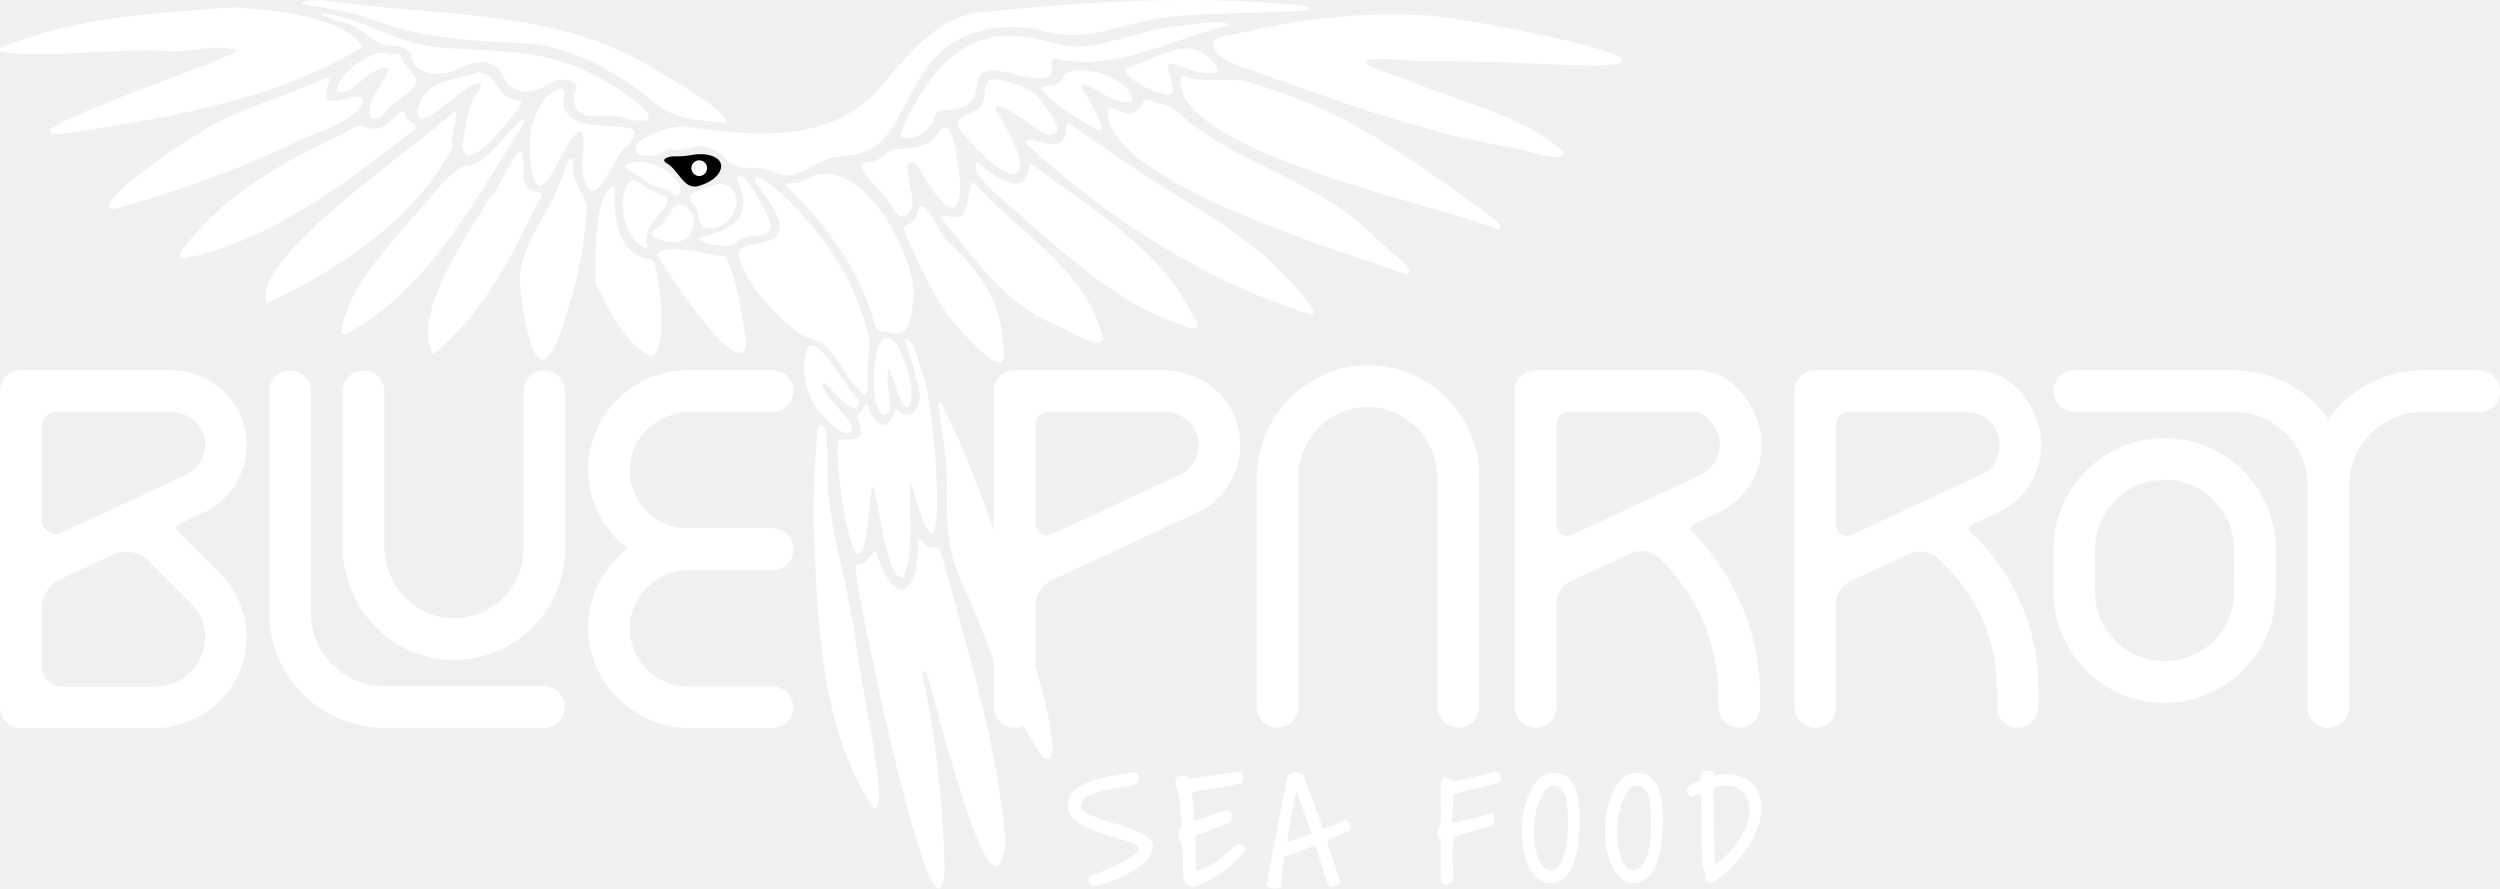
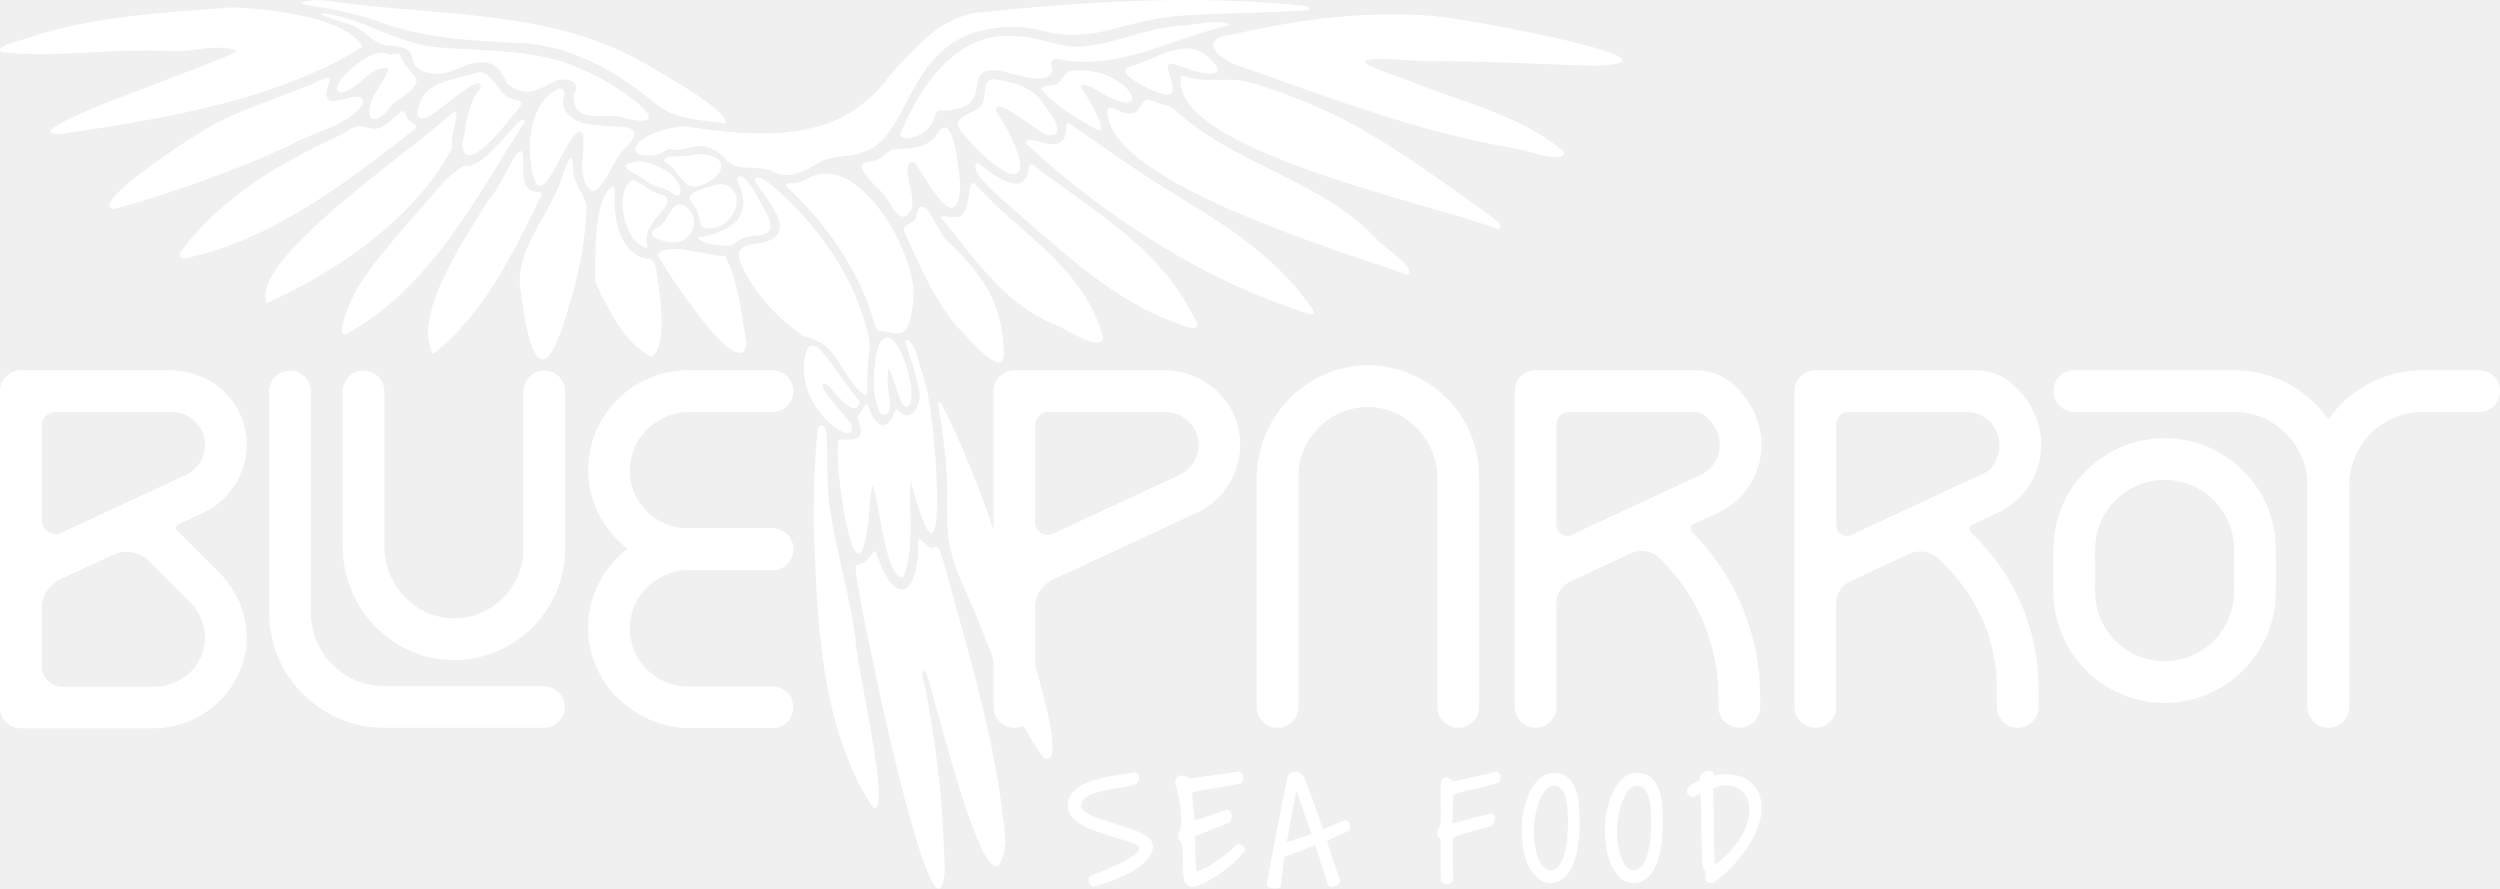
<svg xmlns="http://www.w3.org/2000/svg" viewBox="0 0 658.12 233.93">
  <defs>
    <style>
      .cls-1 {
        fill: #fff;
        stroke-width: 0px;
      }
    </style>
  </defs>
  <g>
    <path class="cls-1" d="M246.04,144.07c-1.96,1.03-3.61-3.02-4.32-1.93.26,14.8-6.16,18.48-11.05,3.34-.12-.36-.59-.44-.8-.12-1.03,1.53-2.1,3.08-4.12,3.34-.46.06-.61.34-.57.74,1.41,11.23,4.22,22.25,6.46,33.34.7,3.49,14.91,68.33,17.05,46.79-.29-15.84-1.86-31.68-4.9-47.24.08-1.1-2.24-6.68-.02-5.47,1.81,4.27,17.71,71.92,20.94,44.75-2.09-25.37-9.8-49.87-16.5-74.31-.57-1.07-.44-3.7-2.17-3.22Z" />
    <path class="cls-1" d="M376.74,4.16c-17.5-1.25-34.97.85-51.94,4.89-9.88.96-4.32,6.35,1.26,8.26,23.63,8.29,47.06,17.4,71.89,21.59,2.37.09,14.54,4.82,13.73,1.01-11.78-10.06-27.92-13.08-41.86-19.18-20.41-6.4-6.18-5.48,4.71-4.59,15.09-.24,30.11.8,45.2,1.16,28.31-.76-32.84-12.41-42.98-13.13Z" />
    <path class="cls-1" d="M227.74,104.08c.65-.27.62-1.23.6-1.87-.03-4.15.14-7.18.47-9.38.22-1.47.17-2.96-.17-4.4-1.24-5.14-2.98-10.09-5.46-14.82-2.89-5.51-6.43-10.71-10.5-15.42-2.19-2.54-4.53-4.96-7.02-7.21-1.29-1.17-2.62-2.3-3.98-3.38-.24-.19-.64-.44-.97-.56-1.55-.55-2.73-.27-1.35,1.61,1.97,3.14,5.52,6.83,5.94,10.75-.17,7.79-14.43,1.58-9.97,10.55,3.37,7.52,9.39,13.76,16.02,18.5,3.06.88,5.89,1.78,7.73,4.58,2.88,3.5,5,8.64,8.66,11.07Z" />
    <path class="cls-1" d="M61.55,1.92c-16.77,1.3-34.6,2.1-51.05,7.02-1.71,1.03-12.69,3.02-10.11,4.8,14.47,1.58,29.16-1.1,43.7-.32,5.93.6,12.8-2.13,18.26-.08C61.4,15.49.11,35.39,15.91,35.31c26.88-4.04,56.51-8.68,79.54-22.99-4.89-8.18-24.74-9.82-33.89-10.4Z" />
  </g>
  <g>
    <path class="cls-1" d="M303.98,47.88c-7.66-4.98-14.97-10.21-22.44-15.32-.75-.49-.85.46-.84.98-.1,9.27-10.85.43-10.53,4.34,21.15,19.45,47.06,36.28,74.67,44.84,1.89.08.63-1.42.1-2.15-10.28-14.77-26.02-23.42-40.96-32.69Z" />
    <path class="cls-1" d="M393.97,58.06c-10.68-7.8-21.45-15.59-32.77-22.46-10.06-6.04-20.86-10.58-32.1-13.89-5.94-1.73-12.15.57-18.09-1.93-4.52,19.53,67.46,34.12,83.34,40.58,1.43-.12.19-1.79-.38-2.29Z" />
    <path class="cls-1" d="M361.95,62.44c-14.67-15.16-36.54-18.96-51.93-32.87-1.29-1.89-3.88-1.82-5.82-2.66-4.97-2.67-2.7,4.09-7.83,2.85-1.35.14-4.61-2.8-4.87-.57.14,18.96,62.21,37.1,78.97,43.14,2.94-1.66-7.19-7.84-8.52-9.9Z" />
    <path class="cls-1" d="M271.99,43.43c-.62-.52-1.08-.04-1.15.63-1.01,8.85-9.75,1.64-13.54-1.27-3.35,2.41,9.77,12.21,12.12,14.64,13.4,11.68,26.93,24.03,44.42,29,2.7-.01.84-2.26.16-3.42-8.91-18.11-26.67-27.7-42.01-39.58Z" />
    <path class="cls-1" d="M95.48,27.31c1.03-6-13.34,5.42-8.64-6.15-.1-2.07-4.95,1.51-6.54,1.67-9.72,4.03-19.99,6.86-28.77,12.8-2.5,1.39-28.91,18.7-21.45,19.43,15.92-4.54,31.78-10.06,46.81-17.08,5.95-3.5,14.75-4.73,18.59-10.67Z" />
    <path class="cls-1" d="M106.95,30.55c-.64-1.66-.78-1.69-2.13-.56-8.63,8.61-6.8-.45-14.44,5.2-15.96,7.35-31.4,16.05-42.21,30.32-1.06,1.01-1.42,2.55.51,2.53,23.21-4.94,42.38-19.91,60.65-34.16.92-1.45-2.24-1.78-2.38-3.32Z" />
    <path class="cls-1" d="M119.24,38.52c-1.34-1.84,3.02-11.71-.44-8.56-9.24,8.91-53.5,38.46-48.53,49.83,18.96-8.61,39.55-22.76,48.97-41.27Z" />
    <path class="cls-1" d="M256.88,48.6c-1.98-2.43-1.71,5.28-2.72,6.42-.93,3.68-4.63,1.33-6.66,2.06,8.62,10.32,16.55,22.65,29.55,28.07,2.69.83,12.37,7.65,13.39,3.94-4.6-18.27-21.76-27.39-33.56-40.48Z" />
    <path class="cls-1" d="M122.17,43.61c-5.57,3.13-9.31,9.6-14.02,14.08-7.08,8.81-15.82,17.22-18.15,28.7-.26,1.61.64,2.14,1.83,1.2,21.82-12.4,33.38-35.32,46.35-55.58-.73-3.61-10.11,13.02-16.01,11.59Z" />
    <path class="cls-1" d="M137.73,44.74c.75-13.46-5.32,4.3-8.75,7.31-6.05,10-20.62,30.53-15.03,41.15,13.35-10.33,20.92-26.2,28.24-41.05,2.07-3.58-4.5,1.48-4.46-7.41Z" />
    <path class="cls-1" d="M150.9,43.82c-.39-6.55-2.98,3.5-3.89,5.3-3.35,8.4-9.9,15.34-10.25,24.78,1.65,14.89,5.26,34.18,12.85,7.21,2.84-8.69,4.49-17.85,4.84-26.96-.9-3.61-3.88-6.33-3.55-10.33Z" />
    <path class="cls-1" d="M250,63.97c-2.97-1.49-6.76-15.02-8.83-7.23-.11,2.24-3.4,2.12-3.23,3.95,3.88,8.73,7.72,17.65,13.82,25.09,2.58,2.47,13.66,16.14,12.45,5.9-.55-12.14-5.65-19.37-14.21-27.71Z" />
    <path class="cls-1" d="M169.87,68.04c-6.53-1.58-8.05-9.68-8.13-15.47,1-7.52-3.2-1-3.78,2.34-1.45,6.3-1.24,13.12-1.2,19.51,3.48,7.09,7.4,15.76,14.66,19.49,4.73-2.54,2.11-18.58,1.13-23.8-.33-1.4-1.22-2.08-2.68-2.08Z" />
    <path class="cls-1" d="M173.11,67.07c1.52,3.19,22.19,35.07,23.43,23.18-1.43-7.5-2.13-16.49-5.75-22.89-3.8.26-15.31-3.98-17.68-.29Z" />
  </g>
  <g>
    <path class="cls-1" d="M343.5,1.57c-28.72-3.1-57.97-1.12-86.63,1.8-9.9,1.6-16.37,9.66-22.75,16.64-12.87,17.86-33.74,16.22-53,13.37-3.17-.62-12.69,2.11-13.79,5.33-.31.92.35,1.88,1.31,2.03,2.22.33,4.51.45,6.42-.99.57-.41,1.32-.64,2.04-.41,3.16.73,6.3-1.93,9.41-.46,2.13.57,3.69,2.11,5.12,3.72,3.38,2.74,8.53.56,12.3,2.84,4.25,1.93,8.22-.72,11.88-2.71,3.48-2.03,7.57-1.17,11.24-2.6,14.35-4.32,10.42-33.65,40.76-33.01,2.4.05,4.77.49,7.09,1.08,8.69,2.23,15.13.27,22.87-1.79,4.37-1.16,8.85-1.97,13.36-2.29,10.81-.78,21.68-.66,32.52-1.36.4-.01.93.02.98-.47.02-.54-.71-.62-1.13-.72Z" />
    <path class="cls-1" d="M269.17,163.21c-5.15-17.47-12.85-40.47-21.37-57.03-.21-.42-.85-.22-.79.24.97,6.86,2.44,15.56,2.33,22.74-.17,11.2.02,16.13,4.79,26.27,6.57,14.57,11.08,30.83,20.37,43.8.59.82,1.92.69,2.25-.27,2-5.83-6.69-31.06-7.55-35.65l-.03-.12Z" />
    <path class="cls-1" d="M190.97,32.48c1.93-2.94-19.48-14.75-23.22-16.92C143.18,2.36,113.76,4.27,86.62.26c-1.9-.28-3.83-.32-5.73,0-3.11.52-.81,1.02,2.75,1.54,5.53.8,10.99,2.08,16.23,4,12.62,4.6,26.05,4.98,39.48,5.66,12.48,1.42,23.47,7.82,33.02,15.67,5.05,4.44,12.37,4.43,18.6,5.36Z" />
    <path class="cls-1" d="M218.47,133.9c-1.05-7.21-.37-13.21-.95-20.25-.36-2.14-2.19-2.14-2.37-.07-.73,8.34-1.07,16.68-.94,25.04.96,24.49,1.62,52.86,15.64,74.05,5.19,2.35-4.81-39.32-4.64-44.58-1.57-11.6-5-22.61-6.73-34.19Z" />
    <path class="cls-1" d="M157.68,32.91c-4.65.21-11.05-2.36-9.04-8.04.17-.99-.7-1.83-1.63-1.5-5.59,2.4-7.66,10.19-7.58,15.84,1.5,25.29,9.85-7.2,13.78-4.35,1.48,4.34-1.92,10.94,2.13,15.15,2.91,2.26,6.75-10,9.93-11.65,5.59-6.5-3.75-4.48-7.59-5.45Z" />
    <path class="cls-1" d="M252.64,51.04c.19-1.29.16-2.6,0-3.89-.58-4.67-1.66-16.66-5.28-12.84-3.18,5.49-7.76,4.41-12.77,5.13-1.72,1.22-3.23,3-5.49,3.1-1.13.07-2.67.41-2.16,1.89,1.48,3.27,4.96,5.22,6.82,8.33,1.48,2.19,3.35,6.81,6.06,2.52,1.83-2.9-3.72-14.11,1.12-12.39,2.9,4.14,10.19,18.47,11.72,8.16Z" />
    <path class="cls-1" d="M261.66,20.82c-3.66-.03-1.45,5.38-3.71,7.39-2.22,1.97-7.81,2.64-5.05,6.18,14.26,17.23,21.85,14.62,9.25-5.37-.21-4.13,11.41,6.24,13.85,6.57,5.8.19-.89-7.48-2.3-9.63-3-3.4-7.78-4.42-12.02-5.14Z" />
    <path class="cls-1" d="M135.6,26.18c-4.55-.36-5.3-7.4-9.68-7.13-5.84,2.07-14.08,1.86-15.68,9.11-.66,1.22-.46,3.47,1.39,2.96,2.57-.05,15.99-13.47,14.87-7.82-3.67,4.15-3.68,9.76-4.84,14.9,1,8.86,12.75-7.21,14.86-9.58,1.14-1.58.95-1.91-.92-2.43Z" />
    <path class="cls-1" d="M282.56,18.63c-2.97.15-2.57,3.22-5.14,3.76-1.76.37-4.39.07-2.8,1.74,3.84,4.04,8.71,6.97,13.55,9.68,4.71,2.64-1.42-7.53-3.09-10.1-1.53-2.37,1.91-.97,2.96-.32,17.71,10.83,9.47-6.37-5.48-4.76Z" />
    <path class="cls-1" d="M102.42,14.36c-4.47-3.07-17.63,9.39-12.57,10.02,4.45-.79,7.81-7.21,12.37-6.43-.71,3.6-4.68,6.9-4.95,11.01-.33,4.31,3.53,1.86,4.89-.13,1.9-2.95,7.3-4.37,7.57-7.92-1.32-2.05-3.33-3.59-4.19-5.98-.49-1.39-2.06-.49-3.12-.58Z" />
    <path class="cls-1" d="M318.58,15.53c-6.08-6.4-14.03.02-20.88,1.94-5.28,1.49,5.74,6.98,9.55,7.49.52.07,1.06-.18,1.27-.66.66-1.56-.58-4.09-.94-5.67-1.03-4.56,5.24.89,11.23.69,3.45-.15.83-2.76-.24-3.81Z" />
  </g>
  <g>
    <path class="cls-1" d="M191.35,48.79c-.86-.39-1.84-.42-2.74-.16-2.81.82-9.03,2.16-6.56,4.62,3.04,3.02,1.02,7.38,4.68,6.84,6.28.14,9.95-8.86,4.63-11.31Z" />
-     <path d="M183.84,48.98c6.61-1.8,8.5-7.41,1.9-8.33-.96-.13-2.53-.08-3.47.12-1.63.34-3.29.41-4.96.39-.9,0-3.55.57-1.96,1.72,2.31,1.21,3.47,4.03,5.47,5.54.86.65,1.98.84,3.02.56Z" />
+     <path class="cls-1" d="M183.84,48.98c6.61-1.8,8.5-7.41,1.9-8.33-.96-.13-2.53-.08-3.47.12-1.63.34-3.29.41-4.96.39-.9,0-3.55.57-1.96,1.72,2.31,1.21,3.47,4.03,5.47,5.54.86.65,1.98.84,3.02.56Z" />
  </g>
  <g>
    <path class="cls-1" d="M211.71,95.26c-1.45,13.61,14.8,23.53,12.29,16.32-1.23-2-6.98-7.72-7.44-9.94-.11-.52.54-.87.95-.54,2.13,1.68,7.78,10.04,8.8,4.5-5.45-5.61-13.32-22.45-14.61-10.35Z" />
    <path class="cls-1" d="M239.92,102.56c-.18-3.43-4.12-17.74-8.07-12.59-.52.68-1.01,2.07-1.21,3.52-.74,5.21-1.3,10.24.95,14.95.25.53.94.88,1.44.71,2.35-.8.61-5.37.61-9.27,0-8.25,2.48,5.31,4.23,6.84,1.91,1.66,2.16-2.2,2.06-4.16Z" />
    <path class="cls-1" d="M174.89,51.43c-3.27-.48-5.47-2.99-8.33-4.12-4.69,2.62-2.56,14.1,1.62,16.92.6.3,2.15,1.84,2.24.41-1.94-6.27,8.23-10.52,4.47-13.21Z" />
    <path class="cls-1" d="M180.62,54.42c-4.03-2.76-4.44,4.58-7.61,5.45-4.08,2.47,1.78,3.78,3.96,3.94,5.27.3,7.8-6.07,3.64-9.39Z" />
  </g>
  <g>
    <path class="cls-1" d="M230.3,85.64c.25.92,1.09,1.61,2.04,1.59,3.19-.09,7.28,4.25,8.17-9.5.37-11.54-14.95-39.04-28.61-30.35-2.4,1.28-4.46.54-4.88,1.08-.2.29-.02.65.45,1.08,2.87,2.62,5.54,5.44,8.01,8.44,4.21,5.12,7.9,10.71,10.78,16.69,1.7,3.53,3.02,7.21,4.04,10.97Z" />
    <path class="cls-1" d="M238.86,89.35c-.23.11-.52.43-.52.66,1.26,4.38,3.03,8.64,3.63,13.23.84,2.98-2.09,8.31-5.3,5.11-.86-.85-.88-.85-1.24.34-2.51,6.24-5.69,2.29-6.92-2.1-.81-.92-1.43,1.73-2.53,2.67-.27.23-.34.63-.2.96,3.55,8.37-5,4.04-5.19,6.07-.92,9.79,5.74,49.49,8.37,16.86.2-2.17.33-3.32.72-5.4,1.82,3.98,3.48,25.26,8.1,24.23,3.24-7.4,1.27-19.58,1.96-25.54,10.35,40.05,7.16-18.09,3.09-28.07-1.13-2.85-1.45-7.27-3.97-9.01Z" />
    <path class="cls-1" d="M310.17,6.83c-9.09.68-17.36,5.03-26.33,5.48-5.97-.1-10.81-2.78-16.89-2.79-15.33-1.23-24.65,13.18-29.9,25.53-.55,2.01,3.58,1.29,4.72.59,2.11-1.06,3.71-2.62,4.35-4.99.23-.72.55-1.53,1.43-1.55,14.7-.07,5.96-10.2,13.31-10.56,4.51-.27,10.79,3.4,14.93,1.69.87-.36,1.33-1.34,1.12-2.26-.25-1.13-.4-2.26,1.04-2.52,15.96,3.53,30.52-5.3,45.8-8.87-2.63-1.79-9.57.1-13.59.26Z" />
    <path class="cls-1" d="M154.39,18.83c-12.33-6.22-26.48-5.23-39.85-6.43-10.17-1.17-18.62-7.28-28.69-8.79-4.53-.58,3.37,1.96,4.97,2.48,4.75.72,7.05,5.96,12,5.92,2.41.13,5.54.61,5.74,3.57.88,4.45,7.75,4.43,11.03,2.88,6.27-2.83,11.05-3.73,13.85,3.51,4.95,3.92,7.95,1.82,12.77-.71,1.88-.73,6.55-.33,5.31,2.62-.36.78-.83,1.5-.45,2.28.39,7.12,9.76,2.82,14.08,5.15,15.93,3.36-6.3-11.24-10.75-12.47Z" />
    <path class="cls-1" d="M168.89,42.52c-.32-.05-.66-.04-.98,0-7.34,1.08-.26,2.93,2.18,5.09,1.81,1.83,4.79,1.45,6.69,3.17.31.19.66.46,1.02.63.57.27,1.24-.11,1.31-.74.45-4.41-6.19-7.55-10.22-8.16Z" />
  </g>
  <g>
    <path class="cls-1" d="M201,54.75c-.8-1.38-3.82-7.75-5.92-8.37-.7-.2-1.27.58-.96,1.24,4.61,9.52-1.58,13.29-10.41,14.97,1.1,1.79,7.34,2.59,9.28,1.75,1.71-1.02,1.98-1.82,5.1-2.21,5.28-.25,6.1-1.87,2.91-7.39Z" />
    <path class="cls-1" d="M186.14,44.27c0-1.14-.93-2.07-2.07-2.07s-2.07.93-2.07,2.07.93,2.07,2.07,2.07,2.07-.93,2.07-2.07Z" />
  </g>
  <path class="cls-1" d="M40.45,191.73H5.49C2.46,191.73,0,189.28,0,186.25v-83.3C0,99.92,2.46,97.46,5.49,97.46h39.32c8.89,0,16.97,5.72,19.39,14.27,2.7,9.54-2.1,19.26-10.62,23.22l-6.7,3.12c-.6.28-.74,1.07-.27,1.53l10.92,10.92c2.99,2.99,5.3,6.65,6.47,10.71,4.61,15.95-8.25,30.49-23.56,30.49ZM16.46,180.76h24.19c7.02,0,13.08-5.43,13.32-12.44.13-3.62-1.23-7.05-3.77-9.6l-10.98-10.98c-2.5-2.5-6.3-3.18-9.52-1.68l-13.77,6.4c-3.03,1.41-4.97,4.45-4.97,7.79v15.03c0,3.03,2.46,5.49,5.49,5.49ZM10.97,112.18v24.69c0,2.7,2.8,4.49,5.25,3.35l32.73-15.21c3.73-1.73,5.85-5.96,4.73-10.14-1.03-3.87-4.71-6.44-8.71-6.44H14.71c-2.07,0-3.74,1.68-3.74,3.74Z" />
  <path class="cls-1" d="M445.38,139.97c-.59-.59-.41-1.58.34-1.93l6.62-3.08c11.57-5.38,16.29-21.38,4.66-33.13-2.77-2.8-6.57-4.37-10.52-4.37h-42.24c-3.03,0-5.49,2.46-5.49,5.49v83.14c0,3.03,2.46,5.49,5.49,5.49h0c3.03,0,5.49-2.46,5.49-5.49v-27.3c0-2.45,1.42-4.68,3.65-5.72l15.87-7.38c2.6-1.21,5.67-.66,7.69,1.36l.68.68c9.46,9.46,14.77,22.29,14.77,35.66v2.7c0,3.03,2.46,5.49,5.49,5.49h0c3.03,0,5.49-2.46,5.49-5.49v-2.69c0-16.29-6.47-31.91-17.99-43.43h0ZM409.73,138.24v-26.52c0-1.82,1.47-3.29,3.29-3.29h33.19c.82,0,1.62.28,2.26.78,6.73,5.24,4.74,13.24-.76,15.79l-33.97,15.79c-1.87.87-4.01-.5-4.01-2.56Z" />
  <path class="cls-1" d="M518.77,140.08c-.59-.59-.41-1.58.34-1.93l6.86-3.19c11.57-5.38,16.29-21.37,4.66-33.13-2.77-2.8-6.57-4.37-10.52-4.37h-42.24c-3.03,0-5.49,2.46-5.49,5.49v83.14c0,3.03,2.46,5.49,5.49,5.49h0c3.03,0,5.49-2.46,5.49-5.49v-27.3c0-2.45,1.42-4.68,3.65-5.72l15.63-7.27c2.6-1.21,5.67-.66,7.69,1.36l2.17,2.17c8.43,8.43,13.17,19.86,13.17,31.79v4.97c0,3.03,2.46,5.49,5.49,5.49h0c3.03,0,5.49-2.46,5.49-5.49v-4.97c0-14.83-5.89-29.06-16.38-39.54l-1.5-1.5ZM483.36,111.73c0-1.82,1.47-3.29,3.29-3.29h31.03c6.74,0,11.71,7.71,6.57,14.77-.35.48-.85.85-1.39,1.1l-35.48,16.49c-1.87.87-4.01-.5-4.01-2.56v-26.52Z" />
  <path class="cls-1" d="M267.03,191.58h0c-3.03,0-5.49-2.46-5.49-5.49v-83.14c0-3.03,2.46-5.49,5.49-5.49h39.32c8.89,0,16.97,5.72,19.39,14.27,2.7,9.54-2.1,19.26-10.62,23.22l-37.98,17.65c-2.82,1.31-4.63,4.14-4.63,7.26v26.22c0,3.03-2.46,5.49-5.49,5.49ZM272.52,111.9v25.77c0,2.33,2.42,3.88,4.53,2.89l33.45-15.55c3.73-1.73,5.85-5.96,4.73-10.14-1.03-3.87-4.71-6.44-8.71-6.44h-30.54c-1.91,0-3.46,1.55-3.46,3.46Z" />
  <path class="cls-1" d="M143.16,191.6h-41.97c-16.74,0-30.32-13.57-30.32-30.32v-58.26c0-3.03,2.46-5.49,5.49-5.49h0c3.03,0,5.49,2.46,5.49,5.49v58.26c0,10.69,8.66,19.35,19.35,19.35h41.97c3.03,0,5.49,2.46,5.49,5.49h0c0,3.03-2.46,5.49-5.49,5.49Z" />
  <path class="cls-1" d="M118.59,173.73c-15.92-.47-28.38-13.95-28.38-29.88v-40.82c0-3.03,2.46-5.49,5.49-5.49h0c3.03,0,5.49,2.46,5.49,5.49v40.96c0,10.24,8.38,18.95,18.61,18.78,9.95-.17,17.99-8.31,17.99-18.3v-41.45c0-3.03,2.46-5.49,5.49-5.49h0c3.03,0,5.49,2.46,5.49,5.49v41.45c0,16.43-13.61,29.75-30.16,29.26Z" />
  <path class="cls-1" d="M612.95,191.55h0c-3.03,0-5.49-2.46-5.49-5.49v-58.26c0-16.74,13.57-30.32,30.32-30.32h14.85c3.03,0,5.49,2.46,5.49,5.49h0c0,3.03-2.46,5.49-5.49,5.49h-14.85c-10.68,0-19.35,8.66-19.35,19.35v58.26c0,3.03-2.46,5.49-5.49,5.49Z" />
  <path class="cls-1" d="M612.95,191.55h0c-3.03,0-5.49-2.46-5.49-5.49v-58.26c0-10.69-8.66-19.35-19.35-19.35h-42.07c-3.03,0-5.49-2.46-5.49-5.49h0c0-3.03,2.46-5.49,5.49-5.49h42.07c16.75,0,30.32,13.57,30.32,30.32v58.26c0,3.03-2.46,5.49-5.49,5.49Z" />
  <path class="cls-1" d="M599.1,153.13h-10.97v-8.51c0-10.09-8.21-18.3-18.3-18.3s-18.3,8.21-18.3,18.3v8.51h-10.97v-8.51c0-16.14,13.13-29.27,29.27-29.27s29.27,13.13,29.27,29.27v8.51Z" />
  <path class="cls-1" d="M569.83,185.04c-16.14,0-29.27-13.13-29.27-29.27v-8.51h10.97v8.51c0,10.09,8.21,18.3,18.3,18.3s18.3-8.21,18.3-18.3v-8.51h10.97v8.51c0,16.14-13.13,29.27-29.27,29.27Z" />
  <path class="cls-1" d="M383.9,191.58h0c-3.03,0-5.49-2.46-5.49-5.49v-60.16c0-10.24-8.38-18.95-18.61-18.78-9.95.17-17.99,8.31-17.99,18.3v60.65c0,3.03-2.46,5.49-5.49,5.49h0c-3.03,0-5.49-2.46-5.49-5.49v-60.02c0-15.93,12.46-29.41,28.39-29.88,16.54-.49,30.16,12.82,30.16,29.26v60.65c0,3.03-2.46,5.49-5.49,5.49Z" />
  <path class="cls-1" d="M203.35,150.08h-21.62c-14.72,0-27.15-12.04-26.9-26.76.24-14.3,11.95-25.86,26.31-25.86h22.22c3.03,0,5.49,2.46,5.49,5.49h0c0,3.03-2.46,5.49-5.49,5.49h-21.78c-8.25,0-15.36,6.33-15.77,14.57-.44,8.81,6.61,16.11,15.32,16.11h22.22c3.03,0,5.49,2.46,5.49,5.49h0c0,3.03-2.46,5.49-5.49,5.49Z" />
  <path class="cls-1" d="M203.35,191.67h-21.62c-14.72,0-27.15-12.04-26.9-26.76.24-14.3,11.95-25.86,26.31-25.86h22.22c3.03,0,5.49,2.46,5.49,5.49h0c0,3.03-2.46,5.49-5.49,5.49h-21.78c-8.25,0-15.36,6.33-15.77,14.57-.44,8.81,6.61,16.11,15.32,16.11h22.22c3.03,0,5.49,2.46,5.49,5.49h0c0,3.03-2.46,5.49-5.49,5.49Z" />
  <g>
    <path class="cls-1" d="M287.13,230.5c.33-.12.91-.33,1.72-.63.82-.3,1.72-.67,2.7-1.09.98-.42,2-.88,3.06-1.38,1.06-.5,2-1,2.81-1.5s1.45-.99,1.9-1.47c.45-.48.6-.92.45-1.32-.18-.42-.76-.82-1.75-1.2-.98-.38-2.16-.77-3.54-1.18-1.38-.41-2.83-.85-4.38-1.34s-2.97-1.05-4.29-1.7c-1.32-.65-2.42-1.41-3.31-2.27-.89-.86-1.37-1.88-1.43-3.06-.06-1.15.17-2.14.7-2.97.53-.83,1.25-1.56,2.15-2.18.91-.62,1.96-1.13,3.15-1.54,1.19-.41,2.46-.76,3.79-1.04,1.33-.29,2.67-.53,4.01-.73,1.35-.2,2.61-.39,3.79-.57.42.03.73.2.93.5.2.3.29.64.27,1.02s-.14.74-.36,1.09c-.23.35-.54.58-.93.7-.67.18-1.47.35-2.4.5-.94.15-1.91.31-2.93.48-1.01.17-2.03.36-3.04.59s-1.92.51-2.72.84c-.8.33-1.47.73-2,1.2s-.82,1.04-.88,1.7c-.06.73.36,1.37,1.25,1.93.89.56,2.03,1.09,3.42,1.59,1.39.5,2.91.98,4.56,1.45,1.65.47,3.18.98,4.6,1.54,1.42.56,2.62,1.18,3.58,1.86.97.68,1.47,1.46,1.5,2.34.03.88-.25,1.79-.84,2.74-.59.95-1.52,1.89-2.79,2.81-1.27.92-2.9,1.83-4.88,2.72-1.98.89-4.33,1.72-7.05,2.47-.3,0-.57-.11-.79-.32-.23-.21-.4-.47-.52-.77-.12-.3-.15-.62-.09-.95.06-.33.24-.62.54-.86Z" />
    <path class="cls-1" d="M313.55,233.45c-.85-.24-1.4-.69-1.66-1.34-.26-.65-.4-1.48-.43-2.49-.03-1.01-.04-2.19-.02-3.54.02-1.35-.14-2.83-.48-4.47-.39-.24-.63-.53-.73-.86-.09-.33-.11-.68-.05-1.04.06-.36.17-.72.34-1.07.17-.35.33-.66.48-.93,0-.76-.02-1.63-.07-2.61-.05-.98-.13-1.98-.25-2.99-.12-1.01-.29-2.01-.5-2.99-.21-.98-.47-1.88-.77-2.7-.09-.6-.03-1.09.18-1.45s.51-.6.88-.73.8-.12,1.27,0c.47.12.93.36,1.38.73l12.75-1.81c.33-.06.62.02.86.25.24.23.41.51.5.84.09.33.09.69,0,1.07-.09.38-.27.67-.54.88-1.42.33-2.75.6-3.99.82-1.24.21-2.39.39-3.45.54-1.06.15-2.04.31-2.95.48-.91.17-1.74.36-2.49.57,0,.15.02.45.05.88s.07.93.11,1.47c.05.54.09,1.13.14,1.75.05.62.1,1.17.16,1.66.06.48.12.88.18,1.2s.12.46.18.43c.18-.06.51-.17.98-.34s1-.35,1.59-.54,1.21-.41,1.86-.63c.65-.23,1.25-.43,1.79-.61.54-.18,1.01-.34,1.41-.48.39-.14.62-.23.68-.29.39.06.7.24.91.54.21.3.34.63.39,1,.05.36,0,.73-.11,1.09s-.3.63-.54.82l-8.94,3.54c-.03,1.36-.02,2.89.02,4.58.05,1.69.13,3.27.25,4.72.27-.03.74-.19,1.41-.48s1.47-.71,2.43-1.27c.95-.56,2.01-1.28,3.17-2.15,1.16-.88,2.37-1.92,3.61-3.13.18-.15.42-.2.73-.14.3.06.57.17.82.34.24.17.43.38.57.63s.14.52.02.79c-.73.97-1.58,1.9-2.56,2.81-.98.91-2.02,1.76-3.11,2.56-1.09.8-2.19,1.53-3.31,2.18-1.12.65-2.16,1.17-3.13,1.56-.39.15-.72.26-.98.34-.26.08-.6.08-1.02.02Z" />
    <path class="cls-1" d="M333.49,232.72c.39-2.27.75-4.26,1.07-5.96.32-1.71.61-3.26.88-4.65.27-1.39.53-2.7.77-3.92.24-1.22.49-2.49.75-3.81.26-1.32.54-2.73.84-4.24.3-1.51.65-3.27,1.04-5.26.12-.63.42-1.08.88-1.34.47-.26.96-.36,1.47-.32.51.05.99.22,1.43.52.44.3.72.7.84,1.18.39,1.06,1.03,2.76,1.9,5.1.88,2.34,1.86,5.09,2.95,8.23l5.53-2.22c.39-.15.72-.11.98.14.26.24.44.54.54.91.11.36.13.72.07,1.07-.06.35-.2.55-.41.61-1.06.48-1.94.88-2.63,1.18-.7.3-1.25.55-1.68.75-.42.2-.73.35-.93.45s-.33.17-.39.2c0,.15.07.48.2.98.14.5.32,1.07.54,1.72.23.65.47,1.36.73,2.13.26.77.51,1.5.75,2.2.24.7.46,1.33.66,1.9s.36,1,.48,1.27c.09.36.02.7-.23,1.02-.24.32-.56.56-.95.73s-.79.21-1.18.14c-.39-.08-.7-.31-.91-.7l-3.22-10.21c-1.66.6-3.11,1.16-4.33,1.66-1.22.5-2.5.96-3.83,1.38-.12,1.03-.23,1.92-.32,2.68-.09.76-.17,1.43-.25,2.02-.08.59-.14,1.11-.18,1.56-.05.45-.08.89-.11,1.32.03.27-.15.47-.54.59s-.84.17-1.34.16c-.5-.02-.94-.12-1.34-.32-.39-.2-.57-.48-.54-.84ZM338.75,221.7c.36-.09.82-.23,1.38-.41.56-.18,1.15-.38,1.77-.59.62-.21,1.23-.42,1.84-.63.6-.21,1.12-.41,1.54-.59l-3.99-11.29c-.09.36-.23,1-.41,1.9-.18.91-.39,1.98-.63,3.22-.24,1.24-.49,2.59-.75,4.04s-.51,2.9-.75,4.35Z" />
    <path class="cls-1" d="M378.5,220.04c-.14-.32-.18-.64-.14-.98s.14-.67.29-1,.33-.63.54-.91c.12-1.45.16-3.05.11-4.79s-.05-3.35-.02-4.83c.03-1.63.34-2.56.93-2.79s1.41.11,2.47,1.02c.15-.06.5-.15,1.04-.27.54-.12,1.19-.27,1.93-.45s1.53-.36,2.38-.54c.85-.18,1.64-.36,2.38-.54.74-.18,1.38-.34,1.93-.48s.91-.23,1.09-.29c.48-.09.86,0,1.13.25.27.26.44.57.5.95.06.38,0,.75-.16,1.11s-.45.57-.84.63c-1.18.39-2.35.73-3.52,1-1.16.27-2.25.52-3.27.75-1.01.23-1.93.45-2.74.68-.82.23-1.47.48-1.95.75l-.27,7.48,9.89-2.59c.33-.18.62-.15.86.09.24.24.39.57.43.98.05.41-.02.84-.18,1.29-.17.45-.48.79-.93,1-1.15.27-2.32.57-3.52.91-1.19.33-2.27.64-3.22.93-.95.29-1.72.53-2.29.73-.57.2-.82.31-.73.34,0,.03-.02.14-.07.32-.05.18-.08.63-.09,1.34-.02.71-.02,1.78-.02,3.2s.05,3.39.14,5.9c0,.42-.14.76-.43,1.02-.29.26-.62.42-1,.5-.38.08-.75.04-1.11-.11-.36-.15-.6-.42-.73-.82l-.09-10.93c-.36-.24-.61-.52-.75-.84Z" />
    <path class="cls-1" d="M408.27,232.45c-1.33.03-2.49-.38-3.47-1.22-.98-.85-1.79-1.95-2.43-3.31s-1.1-2.92-1.41-4.67c-.3-1.75-.42-3.52-.36-5.31.03-1.81.26-3.59.68-5.33.42-1.74,1-3.29,1.72-4.65.73-1.36,1.58-2.45,2.56-3.27.98-.82,2.08-1.22,3.29-1.22,1.72,0,3.06.45,4.01,1.34.95.89,1.65,2.02,2.09,3.38.44,1.36.7,2.83.77,4.4.08,1.57.11,3.04.11,4.4,0,.91-.04,1.92-.11,3.04-.08,1.12-.22,2.25-.43,3.38-.21,1.13-.5,2.24-.86,3.31-.36,1.07-.82,2.03-1.38,2.88s-1.23,1.53-2.02,2.04c-.79.51-1.71.79-2.77.82ZM409.04,206.78c-.73-.03-1.41.33-2.06,1.09-.65.76-1.23,1.75-1.75,2.99-.42,1.06-.76,2.24-1.02,3.54-.26,1.3-.4,2.65-.43,4.04-.03,1.39.06,2.74.27,4.06.21,1.32.51,2.47.91,3.47.39,1,.88,1.78,1.45,2.36.57.57,1.21.83,1.9.77.97-.09,1.74-.6,2.31-1.52.57-.92,1.02-2.01,1.34-3.27.32-1.25.53-2.53.63-3.83.11-1.3.16-2.39.16-3.27v-1.63c0-.67-.02-1.38-.07-2.13-.05-.76-.13-1.53-.25-2.31-.12-.79-.32-1.5-.59-2.13-.27-.63-.63-1.16-1.09-1.56-.45-.41-1.03-.63-1.72-.66Z" />
    <path class="cls-1" d="M430.17,232.45c-1.33.03-2.49-.38-3.47-1.22-.98-.85-1.79-1.95-2.43-3.31-.63-1.36-1.1-2.92-1.41-4.67-.3-1.75-.42-3.52-.36-5.31.03-1.81.26-3.59.68-5.33.42-1.74,1-3.29,1.72-4.65s1.58-2.45,2.56-3.27c.98-.82,2.08-1.22,3.29-1.22,1.72,0,3.06.45,4.01,1.34.95.89,1.65,2.02,2.09,3.38.44,1.36.7,2.83.77,4.4.08,1.57.11,3.04.11,4.4,0,.91-.04,1.92-.11,3.04-.08,1.12-.22,2.25-.43,3.38s-.5,2.24-.86,3.31c-.36,1.07-.82,2.03-1.38,2.88-.56.85-1.23,1.53-2.02,2.04-.79.51-1.71.79-2.77.82ZM430.94,206.78c-.73-.03-1.41.33-2.06,1.09-.65.76-1.23,1.75-1.75,2.99-.42,1.06-.76,2.24-1.02,3.54-.26,1.3-.4,2.65-.43,4.04s.06,2.74.27,4.06c.21,1.32.51,2.47.91,3.47.39,1,.88,1.78,1.45,2.36.57.57,1.21.83,1.9.77.97-.09,1.74-.6,2.31-1.52.57-.92,1.02-2.01,1.34-3.27.32-1.25.53-2.53.63-3.83.11-1.3.16-2.39.16-3.27v-1.63c0-.67-.02-1.38-.07-2.13-.05-.76-.13-1.53-.25-2.31s-.32-1.5-.59-2.13c-.27-.63-.63-1.16-1.09-1.56-.45-.41-1.03-.63-1.72-.66Z" />
    <path class="cls-1" d="M450.15,232.45c-.51-.15-.85-.36-1.02-.61s-.26-.52-.27-.79.02-.54.11-.79.14-.48.14-.66c-.51-.42-.82-.98-.91-1.66-.09-.68-.14-1.32-.14-1.93-.09-2.78-.15-5.65-.18-8.62s-.09-5.84-.18-8.62l-1.72.95c-.27.12-.57.11-.91-.02-.33-.14-.6-.36-.79-.66s-.26-.67-.2-1.09c.06-.42.36-.86.91-1.32l2.54-1.32c-.12-.63.02-1.16.41-1.56.39-.41.84-.68,1.34-.82.5-.14.95-.11,1.36.07.41.18.58.57.52,1.18,1.84-.39,3.54-.48,5.08-.25,1.54.23,2.87.72,3.97,1.47,1.1.76,1.97,1.75,2.59,2.99.62,1.24.93,2.68.93,4.31,0,1.33-.23,2.74-.7,4.24-.47,1.5-1.19,3.11-2.15,4.83-.97,1.63-2.26,3.37-3.88,5.22-1.62,1.84-3.56,3.61-5.83,5.31-.15.12-.29.17-.43.16-.14-.02-.33-.02-.57-.02ZM451.38,227.73c.91-.6,1.88-1.41,2.93-2.43,1.04-1.01,2.02-2.15,2.93-3.4.91-1.25,1.67-2.59,2.29-4.01.62-1.42.96-2.86,1.02-4.31.06-1.45-.18-2.68-.73-3.7-.54-1.01-1.27-1.78-2.18-2.31-.91-.53-1.94-.8-3.11-.82-1.16-.02-2.34.25-3.52.79l.36,20.18Z" />
  </g>
</svg>
